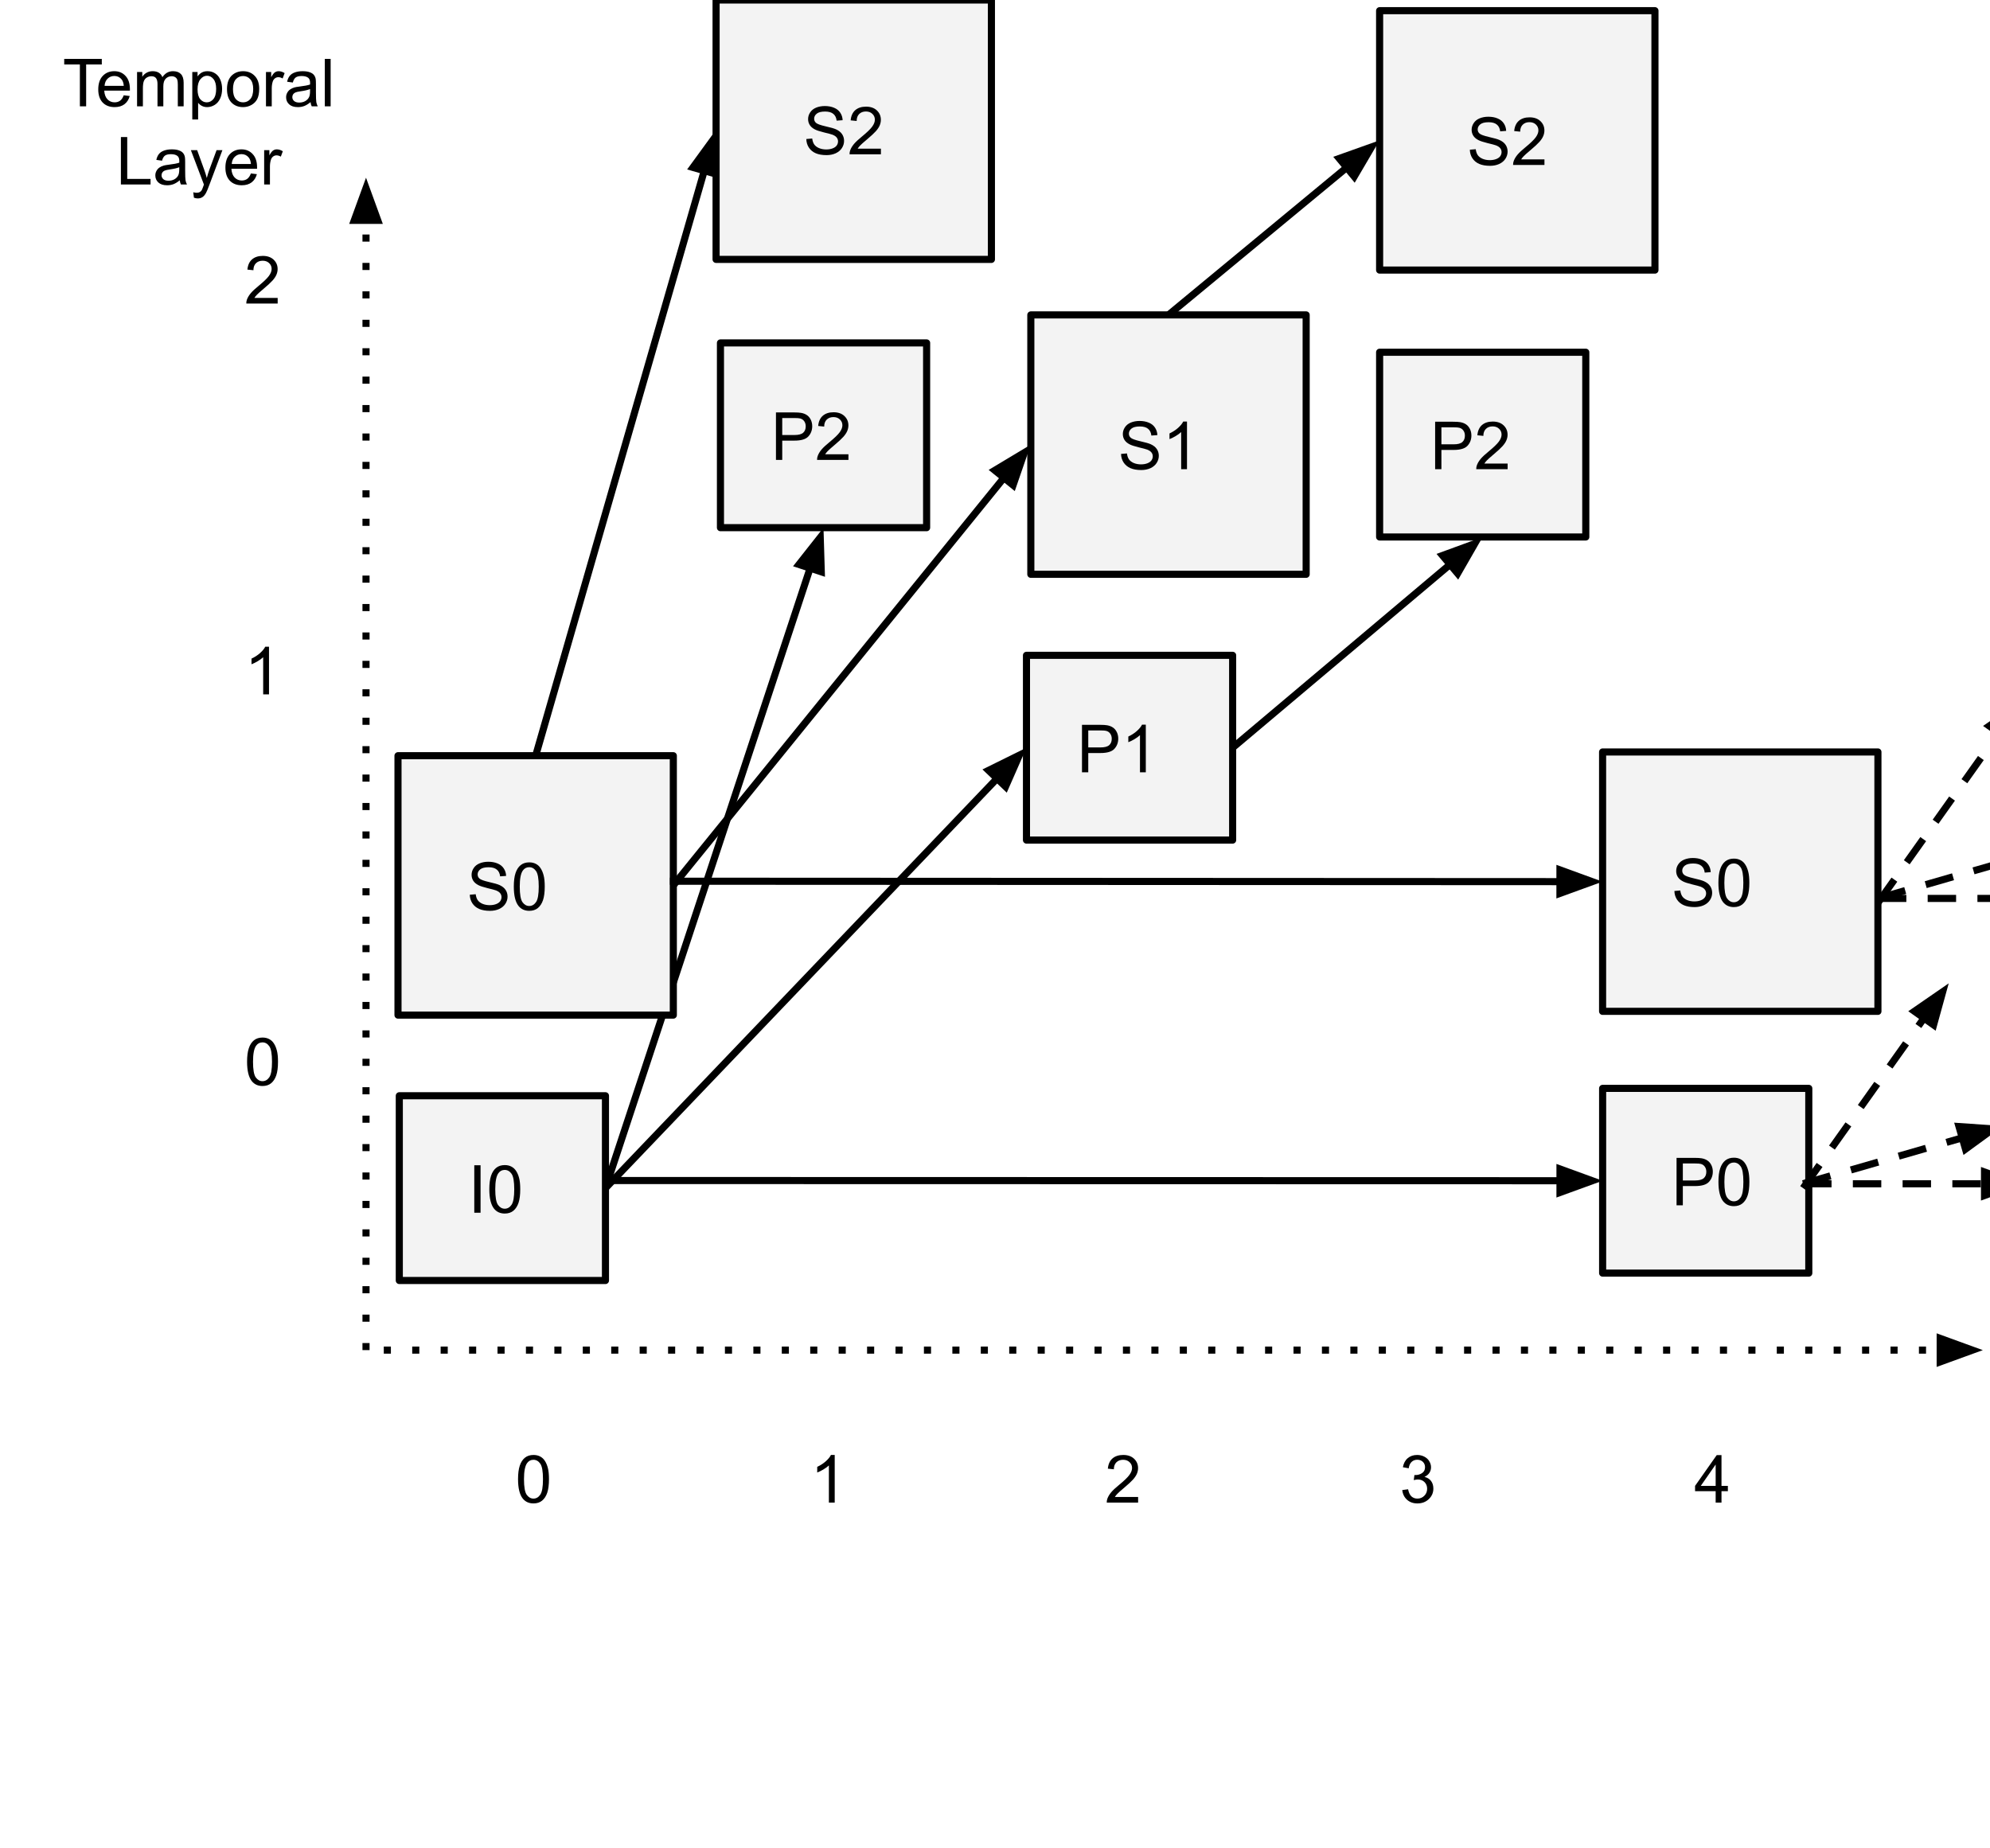
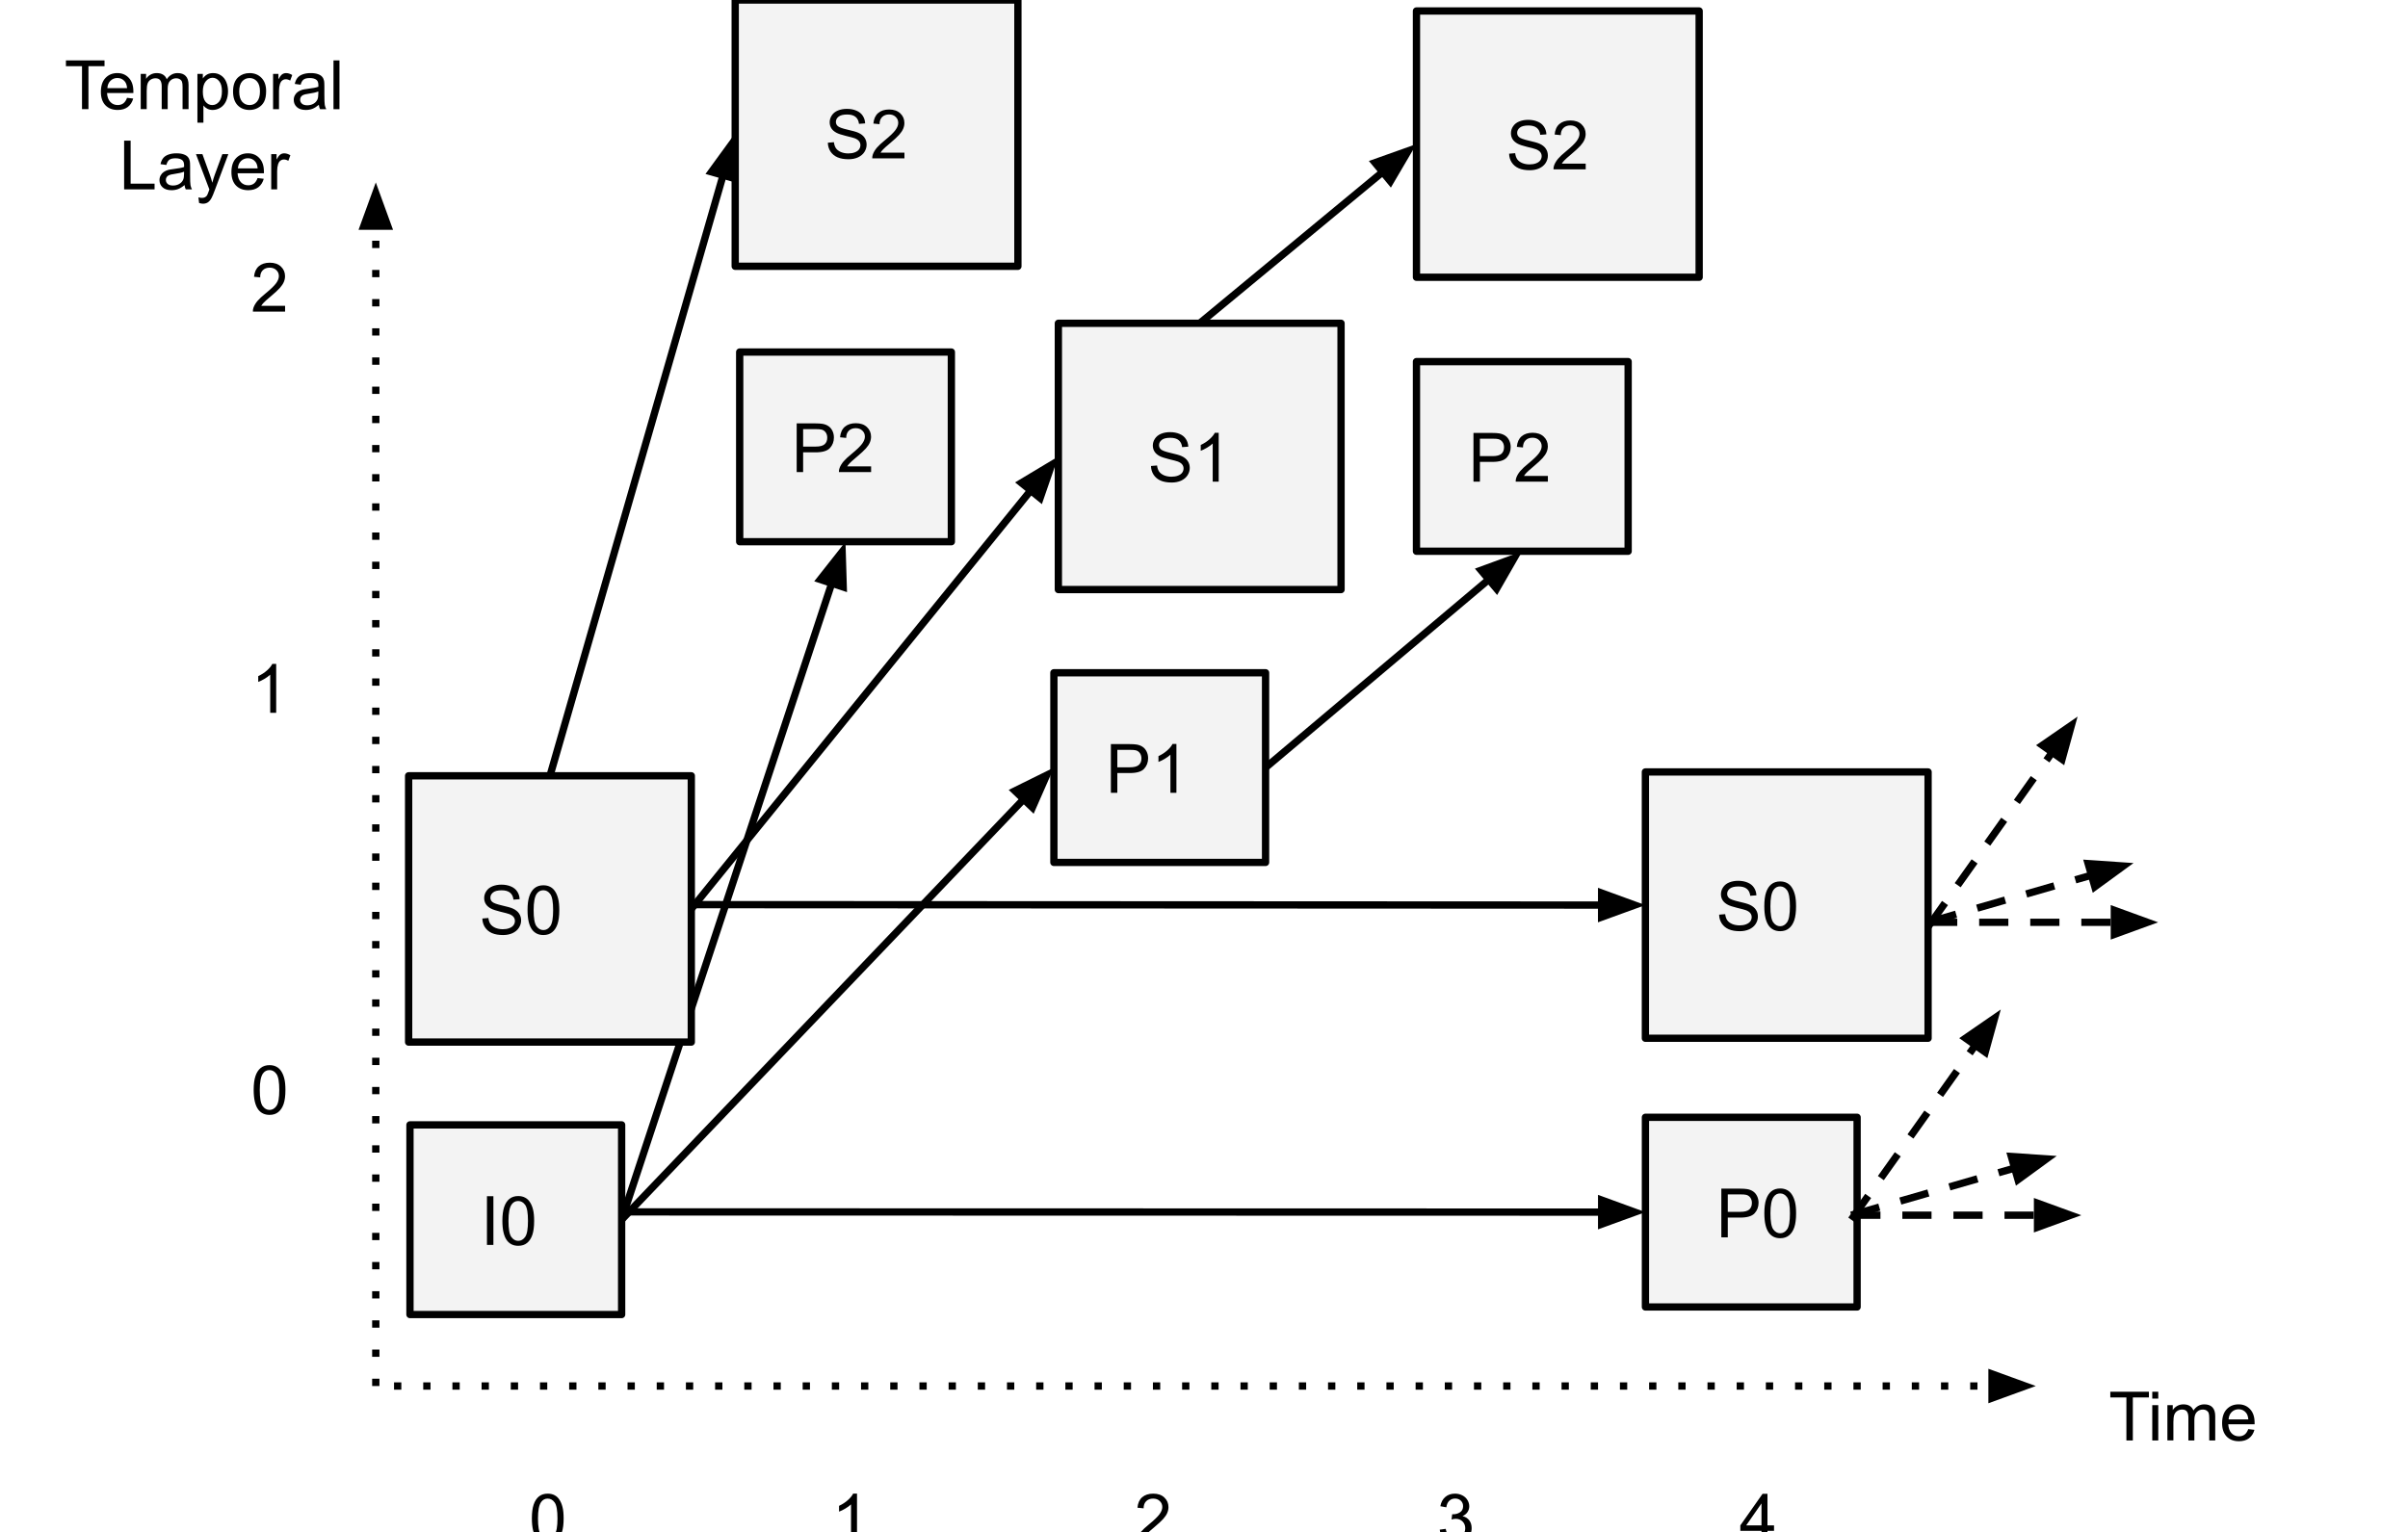
- <svg xmlns="http://www.w3.org/2000/svg" version="1.1" viewBox="0.0 0.0 560.0 520.0" fill="none" stroke="none" stroke-linecap="square" stroke-miterlimit="10">
+ <svg xmlns="http://www.w3.org/2000/svg" version="1.1" viewBox="0.0 0.0 660.0 420.0" fill="none" stroke="none" stroke-linecap="square" stroke-miterlimit="10">
  <clipPath id="p.0">
    <path d="m0 0l960.0 0l0 720.0l-960.0 0l0 -720.0z" clip-rule="nonzero" />
  </clipPath>
  <g clip-path="url(#p.0)">
    <path fill="#000000" fill-opacity="0.0" d="m0 0l960.0 0l0 720.0l-960.0 0z" fill-rule="evenodd" />
    <path fill="#000000" fill-opacity="0.0" d="m103.0 380.0l0 -329.984" fill-rule="evenodd" />
    <path stroke="#000000" stroke-width="2.0" stroke-linejoin="round" stroke-linecap="butt" stroke-dasharray="2.0,6.0" d="m103.0 380.0l0 -317.984" fill-rule="evenodd" />
    <path fill="#000000" stroke="#000000" stroke-width="2.0" stroke-linecap="butt" d="m106.303 62.016l-3.303 -9.076l-3.303 9.076z" fill-rule="evenodd" />
    <path fill="#000000" fill-opacity="0.0" d="m108.0 380.0l449.984 0" fill-rule="evenodd" />
    <path stroke="#000000" stroke-width="2.0" stroke-linejoin="round" stroke-linecap="butt" stroke-dasharray="2.0,6.0" d="m108.0 380.0l437.984 0" fill-rule="evenodd" />
    <path fill="#000000" stroke="#000000" stroke-width="2.0" stroke-linecap="butt" d="m545.984 383.303l9.076 -3.303l-9.076 -3.303z" fill-rule="evenodd" />
    <path fill="#000000" fill-opacity="0.0" d="m-0.003 3.008l112.0 0l0 24.0l-112.0 0z" fill-rule="evenodd" />
    <path fill="#000000" d="m22.477 29.928l0 -11.781l-4.406 0l0 -1.578l10.578 0l0 1.578l-4.406 0l0 11.781l-1.766 0zm12.343 -3.109l1.688 0.203q-0.406 1.484 -1.484 2.312q-1.078 0.812 -2.766 0.812q-2.125 0 -3.375 -1.297q-1.234 -1.312 -1.234 -3.672q0 -2.453 1.25 -3.797q1.266 -1.344 3.266 -1.344q1.938 0 3.156 1.328q1.234 1.312 1.234 3.703q0 0.156 0 0.438l-7.219 0q0.094 1.594 0.906 2.453q0.812 0.844 2.016 0.844q0.906 0 1.547 -0.469q0.641 -0.484 1.016 -1.516zm-5.391 -2.656l5.406 0q-0.109 -1.219 -0.625 -1.828q-0.781 -0.953 -2.031 -0.953q-1.125 0 -1.906 0.766q-0.766 0.75 -0.844 2.016zm9.141 5.766l0 -9.672l1.469 0l0 1.359q0.453 -0.719 1.203 -1.141q0.766 -0.438 1.719 -0.438q1.078 0 1.766 0.453q0.688 0.438 0.969 1.234q1.156 -1.688 2.984 -1.688q1.453 0 2.219 0.797q0.781 0.797 0.781 2.453l0 6.641l-1.641 0l0 -6.094q0 -0.984 -0.156 -1.406q-0.156 -0.438 -0.578 -0.703q-0.422 -0.266 -0.984 -0.266q-1.016 0 -1.688 0.688q-0.672 0.672 -0.672 2.156l0 5.625l-1.641 0l0 -6.281q0 -1.094 -0.406 -1.641q-0.406 -0.547 -1.312 -0.547q-0.688 0 -1.281 0.359q-0.594 0.359 -0.859 1.062q-0.25 0.703 -0.25 2.031l0 5.016l-1.641 0zm15.541 3.703l0 -13.375l1.484 0l0 1.25q0.531 -0.734 1.188 -1.094q0.672 -0.375 1.625 -0.375q1.234 0 2.172 0.641q0.953 0.625 1.438 1.797q0.484 1.156 0.484 2.547q0 1.484 -0.531 2.672q-0.531 1.188 -1.547 1.828q-1.016 0.625 -2.141 0.625q-0.812 0 -1.469 -0.344q-0.656 -0.344 -1.062 -0.875l0 4.703l-1.641 0zm1.484 -8.484q0 1.859 0.75 2.766q0.766 0.891 1.828 0.891q1.094 0 1.875 -0.922q0.781 -0.938 0.781 -2.875q0 -1.844 -0.766 -2.766q-0.75 -0.922 -1.812 -0.922q-1.047 0 -1.859 0.984q-0.797 0.969 -0.797 2.844zm8.282 -0.062q0 -2.688 1.484 -3.969q1.25 -1.078 3.047 -1.078q2.0 0 3.266 1.312q1.266 1.297 1.266 3.609q0 1.859 -0.562 2.938q-0.562 1.062 -1.641 1.656q-1.062 0.594 -2.328 0.594q-2.031 0 -3.281 -1.297q-1.25 -1.312 -1.25 -3.766zm1.688 0q0 1.859 0.797 2.797q0.812 0.922 2.047 0.922q1.219 0 2.031 -0.922q0.812 -0.938 0.812 -2.844q0 -1.797 -0.812 -2.719q-0.812 -0.922 -2.031 -0.922q-1.234 0 -2.047 0.922q-0.797 0.906 -0.797 2.766zm9.282 4.844l0 -9.672l1.469 0l0 1.469q0.562 -1.031 1.031 -1.359q0.484 -0.328 1.062 -0.328q0.828 0 1.688 0.531l-0.562 1.516q-0.609 -0.359 -1.203 -0.359q-0.547 0 -0.969 0.328q-0.422 0.328 -0.609 0.891q-0.281 0.875 -0.281 1.922l0 5.062l-1.625 0zm12.541 -1.188q-0.922 0.766 -1.766 1.094q-0.828 0.312 -1.797 0.312q-1.594 0 -2.453 -0.781q-0.859 -0.781 -0.859 -1.984q0 -0.719 0.328 -1.297q0.328 -0.594 0.844 -0.938q0.531 -0.359 1.188 -0.547q0.469 -0.125 1.453 -0.25q1.984 -0.234 2.922 -0.562q0.016 -0.344 0.016 -0.422q0 -1.0 -0.469 -1.422q-0.625 -0.547 -1.875 -0.547q-1.156 0 -1.703 0.406q-0.547 0.406 -0.812 1.422l-1.609 -0.219q0.219 -1.016 0.719 -1.641q0.5 -0.641 1.453 -0.984q0.953 -0.344 2.188 -0.344q1.25 0 2.016 0.297q0.781 0.281 1.141 0.734q0.375 0.438 0.516 1.109q0.078 0.422 0.078 1.516l0 2.188q0 2.281 0.109 2.891q0.109 0.594 0.406 1.156l-1.703 0q-0.266 -0.516 -0.328 -1.188zm-0.141 -3.672q-0.891 0.375 -2.672 0.625q-1.016 0.141 -1.438 0.328q-0.422 0.188 -0.656 0.531q-0.219 0.344 -0.219 0.781q0 0.656 0.5 1.094q0.5 0.438 1.453 0.438q0.938 0 1.672 -0.406q0.75 -0.422 1.094 -1.141q0.266 -0.562 0.266 -1.641l0 -0.609zm4.157 4.859l0 -13.359l1.641 0l0 13.359l-1.641 0z" fill-rule="nonzero" />
    <path fill="#000000" d="m34.023 51.928l0 -13.359l1.781 0l0 11.781l6.562 0l0 1.578l-8.344 0zm16.563 -1.188q-0.922 0.766 -1.766 1.094q-0.828 0.312 -1.797 0.312q-1.594 0 -2.453 -0.781q-0.859 -0.781 -0.859 -1.984q0 -0.719 0.328 -1.297q0.328 -0.594 0.844 -0.938q0.531 -0.359 1.188 -0.547q0.469 -0.125 1.453 -0.25q1.984 -0.234 2.922 -0.562q0.016 -0.344 0.016 -0.422q0 -1.0 -0.469 -1.422q-0.625 -0.547 -1.875 -0.547q-1.156 0 -1.703 0.406q-0.547 0.406 -0.812 1.422l-1.609 -0.219q0.219 -1.016 0.719 -1.641q0.5 -0.641 1.453 -0.984q0.953 -0.344 2.188 -0.344q1.25 0 2.016 0.297q0.781 0.281 1.141 0.734q0.375 0.438 0.516 1.109q0.078 0.422 0.078 1.516l0 2.188q0 2.281 0.109 2.891q0.109 0.594 0.406 1.156l-1.703 0q-0.266 -0.516 -0.328 -1.188zm-0.141 -3.672q-0.891 0.375 -2.672 0.625q-1.016 0.141 -1.438 0.328q-0.422 0.188 -0.656 0.531q-0.219 0.344 -0.219 0.781q0 0.656 0.5 1.094q0.5 0.438 1.453 0.438q0.938 0 1.672 -0.406q0.75 -0.422 1.094 -1.141q0.266 -0.562 0.266 -1.641l0 -0.609zm4.126 8.578l-0.188 -1.531q0.547 0.141 0.938 0.141q0.547 0 0.875 -0.188q0.328 -0.172 0.547 -0.5q0.156 -0.25 0.5 -1.219q0.047 -0.141 0.141 -0.406l-3.672 -9.688l1.766 0l2.016 5.594q0.391 1.078 0.703 2.25q0.281 -1.125 0.672 -2.203l2.078 -5.641l1.641 0l-3.688 9.828q-0.594 1.609 -0.922 2.203q-0.438 0.812 -1.0 1.188q-0.562 0.375 -1.344 0.375q-0.484 0 -1.062 -0.203zm16.031 -6.828l1.688 0.203q-0.406 1.484 -1.484 2.312q-1.078 0.812 -2.766 0.812q-2.125 0 -3.375 -1.297q-1.234 -1.312 -1.234 -3.672q0 -2.453 1.25 -3.797q1.266 -1.344 3.266 -1.344q1.938 0 3.156 1.328q1.234 1.312 1.234 3.703q0 0.156 0 0.438l-7.219 0q0.094 1.594 0.906 2.453q0.812 0.844 2.016 0.844q0.906 0 1.547 -0.469q0.641 -0.484 1.016 -1.516zm-5.391 -2.656l5.406 0q-0.109 -1.219 -0.625 -1.828q-0.781 -0.953 -2.031 -0.953q-1.125 0 -1.906 0.766q-0.766 0.75 -0.844 2.016zm9.126 5.766l0 -9.672l1.469 0l0 1.469q0.562 -1.031 1.031 -1.359q0.484 -0.328 1.062 -0.328q0.828 0 1.688 0.531l-0.562 1.516q-0.609 -0.359 -1.203 -0.359q-0.547 0 -0.969 0.328q-0.422 0.328 -0.609 0.891q-0.281 0.875 -0.281 1.922l0 5.062l-1.625 0z" fill-rule="nonzero" />
    <path fill="#000000" fill-opacity="0.0" d="m136.0 395.992l697.984 0l0 85.984l-697.984 0z" fill-rule="evenodd" />
    <path fill="#000000" d="m145.781 416.318q0 -2.359 0.484 -3.797q0.484 -1.453 1.438 -2.234q0.969 -0.781 2.422 -0.781q1.078 0 1.891 0.438q0.812 0.422 1.328 1.25q0.531 0.812 0.828 1.984q0.312 1.156 0.312 3.141q0 2.359 -0.484 3.812q-0.484 1.438 -1.453 2.234q-0.953 0.781 -2.422 0.781q-1.922 0 -3.031 -1.391q-1.312 -1.672 -1.312 -5.438zm1.672 0q0 3.297 0.766 4.391q0.781 1.078 1.906 1.078q1.141 0 1.906 -1.094q0.766 -1.094 0.766 -4.375q0 -3.297 -0.766 -4.375q-0.766 -1.078 -1.922 -1.078q-1.125 0 -1.797 0.953q-0.859 1.219 -0.859 4.5zm87.442 6.594l-1.641 0l0 -10.453q-0.594 0.562 -1.562 1.141q-0.953 0.562 -1.719 0.844l0 -1.594q1.375 -0.641 2.406 -1.562q1.031 -0.922 1.453 -1.781l1.062 0l0 13.406zm85.379 -1.578l0 1.578l-8.828 0q-0.016 -0.594 0.188 -1.141q0.344 -0.906 1.078 -1.781q0.75 -0.875 2.156 -2.016q2.172 -1.781 2.938 -2.828q0.766 -1.047 0.766 -1.969q0 -0.984 -0.703 -1.641q-0.688 -0.672 -1.812 -0.672q-1.188 0 -1.906 0.719q-0.703 0.703 -0.703 1.953l-1.688 -0.172q0.172 -1.891 1.297 -2.875q1.141 -0.984 3.031 -0.984q1.922 0 3.047 1.062q1.125 1.062 1.125 2.641q0 0.797 -0.328 1.578q-0.328 0.781 -1.094 1.641q-0.75 0.844 -2.531 2.344q-1.469 1.234 -1.891 1.688q-0.422 0.438 -0.688 0.875l6.547 0zm74.333 -1.953l1.641 -0.219q0.281 1.406 0.953 2.016q0.688 0.609 1.656 0.609q1.156 0 1.953 -0.797q0.797 -0.797 0.797 -1.984q0 -1.125 -0.734 -1.859q-0.734 -0.734 -1.875 -0.734q-0.469 0 -1.156 0.172l0.188 -1.438q0.156 0.016 0.266 0.016q1.047 0 1.875 -0.547q0.844 -0.547 0.844 -1.672q0 -0.906 -0.609 -1.5q-0.609 -0.594 -1.578 -0.594q-0.953 0 -1.594 0.609q-0.641 0.594 -0.812 1.797l-1.641 -0.297q0.297 -1.641 1.359 -2.547q1.062 -0.906 2.656 -0.906q1.094 0 2.0 0.469q0.922 0.469 1.406 1.281q0.5 0.812 0.5 1.719q0 0.859 -0.469 1.578q-0.469 0.703 -1.375 1.125q1.188 0.281 1.844 1.141q0.656 0.859 0.656 2.156q0 1.734 -1.281 2.953q-1.266 1.219 -3.219 1.219q-1.766 0 -2.922 -1.047q-1.156 -1.047 -1.328 -2.719zm88.192 3.531l0 -3.203l-5.797 0l0 -1.5l6.094 -8.656l1.344 0l0 8.656l1.797 0l0 1.5l-1.797 0l0 3.203l-1.641 0zm0 -4.703l0 -6.016l-4.188 6.016l4.188 0z" fill-rule="nonzero" />
    <path fill="#000000" fill-opacity="0.0" d="m59.748 36.509l201.008 0l0 24.0l-201.008 0z" fill-rule="evenodd" />
    <path fill="#000000" d="m78.139 83.851l0 1.578l-8.828 0q-0.016 -0.594 0.188 -1.141q0.344 -0.906 1.078 -1.781q0.75 -0.875 2.156 -2.016q2.172 -1.781 2.938 -2.828q0.766 -1.047 0.766 -1.969q0 -0.984 -0.703 -1.641q-0.688 -0.672 -1.812 -0.672q-1.188 0 -1.906 0.719q-0.703 0.703 -0.703 1.953l-1.688 -0.172q0.172 -1.891 1.297 -2.875q1.141 -0.984 3.031 -0.984q1.922 0 3.047 1.062q1.125 1.062 1.125 2.641q0 0.797 -0.328 1.578q-0.328 0.781 -1.094 1.641q-0.75 0.844 -2.531 2.344q-1.469 1.234 -1.891 1.688q-0.422 0.438 -0.688 0.875l6.547 0z" fill-rule="nonzero" />
    <path fill="#000000" d="m75.701 195.429l-1.641 0l0 -10.453q-0.594 0.562 -1.562 1.141q-0.953 0.562 -1.719 0.844l0 -1.594q1.375 -0.641 2.406 -1.562q1.031 -0.922 1.453 -1.781l1.062 0l0 13.406z" fill-rule="nonzero" />
    <path fill="#000000" d="m69.529 298.835q0 -2.359 0.484 -3.797q0.484 -1.453 1.438 -2.234q0.969 -0.781 2.422 -0.781q1.078 0 1.891 0.438q0.812 0.422 1.328 1.25q0.531 0.812 0.828 1.984q0.312 1.156 0.312 3.141q0 2.359 -0.484 3.812q-0.484 1.438 -1.453 2.234q-0.953 0.781 -2.422 0.781q-1.922 0 -3.031 -1.391q-1.312 -1.672 -1.312 -5.438zm1.672 0q0 3.297 0.766 4.391q0.781 1.078 1.906 1.078q1.141 0 1.906 -1.094q0.766 -1.094 0.766 -4.375q0 -3.297 -0.766 -4.375q-0.766 -1.078 -1.922 -1.078q-1.125 0 -1.797 0.953q-0.859 1.219 -0.859 4.5z" fill-rule="nonzero" />
    <path fill="#000000" fill-opacity="0.0" d="m568.971 368.0l112.0 0l0 24.0l-112.0 0z" fill-rule="evenodd" />
    <path fill="#000000" d="m582.815 394.92l0 -11.781l-4.406 0l0 -1.578l10.578 0l0 1.578l-4.406 0l0 11.781l-1.766 0zm7.094 -11.469l0 -1.891l1.641 0l0 1.891l-1.641 0zm0 11.469l0 -9.672l1.641 0l0 9.672l-1.641 0zm4.145 0l0 -9.672l1.469 0l0 1.359q0.453 -0.719 1.203 -1.141q0.766 -0.438 1.719 -0.438q1.078 0 1.766 0.453q0.688 0.438 0.969 1.234q1.156 -1.688 2.984 -1.688q1.453 0 2.219 0.797q0.781 0.797 0.781 2.453l0 6.641l-1.641 0l0 -6.094q0 -0.984 -0.156 -1.406q-0.156 -0.438 -0.578 -0.703q-0.422 -0.266 -0.984 -0.266q-1.016 0 -1.688 0.688q-0.672 0.672 -0.672 2.156l0 5.625l-1.641 0l0 -6.281q0 -1.094 -0.406 -1.641q-0.406 -0.547 -1.312 -0.547q-0.688 0 -1.281 0.359q-0.594 0.359 -0.859 1.062q-0.25 0.703 -0.25 2.031l0 5.016l-1.641 0zm22.166 -3.109l1.688 0.203q-0.406 1.484 -1.484 2.312q-1.078 0.812 -2.766 0.812q-2.125 0 -3.375 -1.297q-1.234 -1.312 -1.234 -3.672q0 -2.453 1.25 -3.797q1.266 -1.344 3.266 -1.344q1.938 0 3.156 1.328q1.234 1.312 1.234 3.703q0 0.156 0 0.438l-7.219 0q0.094 1.594 0.906 2.453q0.812 0.844 2.016 0.844q0.906 0 1.547 -0.469q0.641 -0.484 1.016 -1.516zm-5.391 -2.656l5.406 0q-0.109 -1.219 -0.625 -1.828q-0.781 -0.953 -2.031 -0.953q-1.125 0 -1.906 0.766q-0.766 0.75 -0.844 2.016z" fill-rule="nonzero" />
    <path fill="#f3f3f3" d="m202.74 96.517l58.016 0l0 52.0l-58.016 0z" fill-rule="evenodd" />
    <path stroke="#000000" stroke-width="2.0" stroke-linejoin="round" stroke-linecap="butt" d="m202.74 96.517l58.016 0l0 52.0l-58.016 0z" fill-rule="evenodd" />
    <path fill="#000000" d="m218.361 129.437l0 -13.359l5.047 0q1.328 0 2.031 0.125q0.969 0.172 1.641 0.641q0.672 0.453 1.078 1.281q0.406 0.828 0.406 1.828q0 1.703 -1.094 2.891q-1.078 1.172 -3.922 1.172l-3.422 0l0 5.422l-1.766 0zm1.766 -7.0l3.453 0q1.719 0 2.438 -0.641q0.719 -0.641 0.719 -1.797q0 -0.844 -0.422 -1.438q-0.422 -0.594 -1.125 -0.781q-0.438 -0.125 -1.641 -0.125l-3.422 0l0 4.781zm18.631 5.422l0 1.578l-8.828 0q-0.016 -0.594 0.188 -1.141q0.344 -0.906 1.078 -1.781q0.75 -0.875 2.156 -2.016q2.172 -1.781 2.938 -2.828q0.766 -1.047 0.766 -1.969q0 -0.984 -0.703 -1.641q-0.688 -0.672 -1.812 -0.672q-1.188 0 -1.906 0.719q-0.703 0.703 -0.703 1.953l-1.688 -0.172q0.172 -1.891 1.297 -2.875q1.141 -0.984 3.031 -0.984q1.922 0 3.047 1.062q1.125 1.062 1.125 2.641q0 0.797 -0.328 1.578q-0.328 0.781 -1.094 1.641q-0.75 0.844 -2.531 2.344q-1.469 1.234 -1.891 1.688q-0.422 0.438 -0.688 0.875l6.547 0z" fill-rule="nonzero" />
    <path fill="#f3f3f3" d="m201.512 0l77.48 0l0 73.008l-77.48 0z" fill-rule="evenodd" />
    <path stroke="#000000" stroke-width="2.0" stroke-linejoin="round" stroke-linecap="butt" d="m201.512 0l77.48 0l0 73.008l-77.48 0z" fill-rule="evenodd" />
    <path fill="#000000" d="m226.906 39.127l1.656 -0.141q0.125 1.0 0.547 1.641q0.438 0.641 1.344 1.047q0.922 0.391 2.062 0.391q1.0 0 1.781 -0.297q0.781 -0.297 1.156 -0.812q0.375 -0.531 0.375 -1.156q0 -0.625 -0.375 -1.094q-0.359 -0.469 -1.188 -0.797q-0.547 -0.203 -2.391 -0.641q-1.828 -0.453 -2.562 -0.844q-0.969 -0.5 -1.438 -1.234q-0.469 -0.75 -0.469 -1.672q0 -1.0 0.578 -1.875q0.578 -0.891 1.672 -1.344q1.109 -0.453 2.453 -0.453q1.484 0 2.609 0.484q1.141 0.469 1.75 1.406q0.609 0.922 0.656 2.094l-1.688 0.125q-0.141 -1.266 -0.938 -1.906q-0.781 -0.656 -2.312 -0.656q-1.609 0 -2.344 0.594q-0.734 0.594 -0.734 1.422q0 0.719 0.531 1.172q0.5 0.469 2.656 0.969q2.156 0.484 2.953 0.844q1.172 0.531 1.719 1.359q0.562 0.828 0.562 1.906q0 1.062 -0.609 2.016q-0.609 0.938 -1.75 1.469q-1.141 0.516 -2.578 0.516q-1.812 0 -3.047 -0.531q-1.219 -0.531 -1.922 -1.594q-0.688 -1.062 -0.719 -2.406zm20.99 2.719l0 1.578l-8.828 0q-0.016 -0.594 0.188 -1.141q0.344 -0.906 1.078 -1.781q0.75 -0.875 2.156 -2.016q2.172 -1.781 2.938 -2.828q0.766 -1.047 0.766 -1.969q0 -0.984 -0.703 -1.641q-0.688 -0.672 -1.812 -0.672q-1.188 0 -1.906 0.719q-0.703 0.703 -0.703 1.953l-1.688 -0.172q0.172 -1.891 1.297 -2.875q1.141 -0.984 3.031 -0.984q1.922 0 3.047 1.062q1.125 1.062 1.125 2.641q0 0.797 -0.328 1.578q-0.328 0.781 -1.094 1.641q-0.75 0.844 -2.531 2.344q-1.469 1.234 -1.891 1.688q-0.422 0.438 -0.688 0.875l6.547 0z" fill-rule="nonzero" />
    <path fill="#f3f3f3" d="m288.858 184.446l58.016 0l0 52.0l-58.016 0z" fill-rule="evenodd" />
    <path stroke="#000000" stroke-width="2.0" stroke-linejoin="round" stroke-linecap="butt" d="m288.858 184.446l58.016 0l0 52.0l-58.016 0z" fill-rule="evenodd" />
    <path fill="#000000" d="m304.479 217.366l0 -13.359l5.047 0q1.328 0 2.031 0.125q0.969 0.172 1.641 0.641q0.672 0.453 1.078 1.281q0.406 0.828 0.406 1.828q0 1.703 -1.094 2.891q-1.078 1.172 -3.922 1.172l-3.422 0l0 5.422l-1.766 0zm1.766 -7.0l3.453 0q1.719 0 2.438 -0.641q0.719 -0.641 0.719 -1.797q0 -0.844 -0.422 -1.438q-0.422 -0.594 -1.125 -0.781q-0.438 -0.125 -1.641 -0.125l-3.422 0l0 4.781zm16.194 7.0l-1.641 0l0 -10.453q-0.594 0.562 -1.562 1.141q-0.953 0.562 -1.719 0.844l0 -1.594q1.375 -0.641 2.406 -1.562q1.031 -0.922 1.453 -1.781l1.062 0l0 13.406z" fill-rule="nonzero" />
    <path fill="#000000" fill-opacity="0.0" d="m170.382 334.404l61.354 -185.89" fill-rule="evenodd" />
    <path stroke="#000000" stroke-width="2.0" stroke-linejoin="round" stroke-linecap="butt" d="m170.382 334.404l57.593 -174.494" fill-rule="evenodd" />
    <path fill="#000000" stroke="#000000" stroke-width="2.0" stroke-linecap="butt" d="m231.112 160.945l-0.292 -9.654l-5.982 7.583z" fill-rule="evenodd" />
    <path fill="#000000" fill-opacity="0.0" d="m150.739 212.698l50.772 -176.189" fill-rule="evenodd" />
    <path stroke="#000000" stroke-width="2.0" stroke-linejoin="round" stroke-linecap="butt" d="m150.739 212.698l47.449 -164.658" fill-rule="evenodd" />
    <path fill="#000000" stroke="#000000" stroke-width="2.0" stroke-linecap="butt" d="m201.362 48.955l-0.661 -9.636l-5.687 7.807z" fill-rule="evenodd" />
    <path fill="#000000" fill-opacity="0.0" d="m189.479 249.202l100.598 -124.063" fill-rule="evenodd" />
    <path stroke="#000000" stroke-width="2.0" stroke-linejoin="round" stroke-linecap="butt" d="m189.479 249.202l93.04 -114.742" fill-rule="evenodd" />
    <path fill="#000000" stroke="#000000" stroke-width="2.0" stroke-linecap="butt" d="m285.086 136.541l3.151 -9.13l-8.282 4.969z" fill-rule="evenodd" />
    <path fill="#000000" fill-opacity="0.0" d="m328.822 88.633l59.402 -49.134" fill-rule="evenodd" />
    <path stroke="#000000" stroke-width="2.0" stroke-linejoin="round" stroke-linecap="butt" d="m328.822 88.633l50.155 -41.485" fill-rule="evenodd" />
    <path fill="#000000" stroke="#000000" stroke-width="2.0" stroke-linecap="butt" d="m381.082 49.693l4.888 -8.33l-9.099 3.239z" fill-rule="evenodd" />
    <path fill="#f3f3f3" d="m111.999 212.698l77.48 0l0 73.008l-77.48 0z" fill-rule="evenodd" />
    <path stroke="#000000" stroke-width="2.0" stroke-linejoin="round" stroke-linecap="butt" d="m111.999 212.698l77.48 0l0 73.008l-77.48 0z" fill-rule="evenodd" />
    <path fill="#000000" d="m132.209 251.825l1.656 -0.141q0.125 1.0 0.547 1.641q0.438 0.641 1.344 1.047q0.922 0.391 2.062 0.391q1.0 0 1.781 -0.297q0.781 -0.297 1.156 -0.812q0.375 -0.531 0.375 -1.156q0 -0.625 -0.375 -1.094q-0.359 -0.469 -1.188 -0.797q-0.547 -0.203 -2.391 -0.641q-1.828 -0.453 -2.562 -0.844q-0.969 -0.5 -1.438 -1.234q-0.469 -0.75 -0.469 -1.672q0 -1.0 0.578 -1.875q0.578 -0.891 1.672 -1.344q1.109 -0.453 2.453 -0.453q1.484 0 2.609 0.484q1.141 0.469 1.75 1.406q0.609 0.922 0.656 2.094l-1.688 0.125q-0.141 -1.266 -0.938 -1.906q-0.781 -0.656 -2.312 -0.656q-1.609 0 -2.344 0.594q-0.734 0.594 -0.734 1.422q0 0.719 0.531 1.172q0.5 0.469 2.656 0.969q2.156 0.484 2.953 0.844q1.172 0.531 1.719 1.359q0.562 0.828 0.562 1.906q0 1.062 -0.609 2.016q-0.609 0.938 -1.75 1.469q-1.141 0.516 -2.578 0.516q-1.812 0 -3.047 -0.531q-1.219 -0.531 -1.922 -1.594q-0.688 -1.062 -0.719 -2.406zm12.381 -2.297q0 -2.359 0.484 -3.797q0.484 -1.453 1.438 -2.234q0.969 -0.781 2.422 -0.781q1.078 0 1.891 0.438q0.812 0.422 1.328 1.25q0.531 0.812 0.828 1.984q0.312 1.156 0.312 3.141q0 2.359 -0.484 3.812q-0.484 1.438 -1.453 2.234q-0.953 0.781 -2.422 0.781q-1.922 0 -3.031 -1.391q-1.312 -1.672 -1.312 -5.438zm1.672 0q0 3.297 0.766 4.391q0.781 1.078 1.906 1.078q1.141 0 1.906 -1.094q0.766 -1.094 0.766 -4.375q0 -3.297 -0.766 -4.375q-0.766 -1.078 -1.922 -1.078q-1.125 0 -1.797 0.953q-0.859 1.219 -0.859 4.5z" fill-rule="nonzero" />
    <path fill="#f3f3f3" d="m290.082 88.633l77.48 0l0 73.008l-77.48 0z" fill-rule="evenodd" />
    <path stroke="#000000" stroke-width="2.0" stroke-linejoin="round" stroke-linecap="butt" d="m290.082 88.633l77.48 0l0 73.008l-77.48 0z" fill-rule="evenodd" />
    <path fill="#000000" d="m315.475 127.76l1.656 -0.141q0.125 1 0.547 1.641q0.438 0.641 1.344 1.047q0.922 0.391 2.062 0.391q1.0 0 1.781 -0.297q0.781 -0.297 1.156 -0.812q0.375 -0.531 0.375 -1.156q0 -0.625 -0.375 -1.094q-0.359 -0.469 -1.188 -0.797q-0.547 -0.203 -2.391 -0.641q-1.828 -0.453 -2.562 -0.844q-0.969 -0.5 -1.438 -1.234q-0.469 -0.75 -0.469 -1.672q0 -1.0 0.578 -1.875q0.578 -0.891 1.672 -1.344q1.109 -0.453 2.453 -0.453q1.484 0 2.609 0.484q1.141 0.469 1.75 1.406q0.609 0.922 0.656 2.094l-1.688 0.125q-0.141 -1.266 -0.938 -1.906q-0.781 -0.656 -2.312 -0.656q-1.609 0 -2.344 0.594q-0.734 0.594 -0.734 1.422q0 0.719 0.531 1.172q0.5 0.469 2.656 0.969q2.156 0.484 2.953 0.844q1.172 0.531 1.719 1.359q0.562 0.828 0.562 1.906q0 1.062 -0.609 2.016q-0.609 0.938 -1.75 1.469q-1.141 0.516 -2.578 0.516q-1.812 0 -3.047 -0.531q-1.219 -0.531 -1.922 -1.594q-0.688 -1.062 -0.719 -2.406zm18.553 4.297l-1.641 0l0 -10.453q-0.594 0.562 -1.562 1.141q-0.953 0.562 -1.719 0.844l0 -1.594q1.375 -0.641 2.406 -1.562q1.031 -0.922 1.453 -1.781l1.062 0l0 13.406z" fill-rule="nonzero" />
    <path fill="#f3f3f3" d="m388.235 3.008l77.48 0l0 73.008l-77.48 0z" fill-rule="evenodd" />
    <path stroke="#000000" stroke-width="2.0" stroke-linejoin="round" stroke-linecap="butt" d="m388.235 3.008l77.48 0l0 73.008l-77.48 0z" fill-rule="evenodd" />
    <path fill="#000000" d="m413.629 42.135l1.656 -0.141q0.125 1.0 0.547 1.641q0.438 0.641 1.344 1.047q0.922 0.391 2.062 0.391q1.0 0 1.781 -0.297q0.781 -0.297 1.156 -0.812q0.375 -0.531 0.375 -1.156q0 -0.625 -0.375 -1.094q-0.359 -0.469 -1.188 -0.797q-0.547 -0.203 -2.391 -0.641q-1.828 -0.453 -2.562 -0.844q-0.969 -0.5 -1.438 -1.234q-0.469 -0.75 -0.469 -1.672q0 -1.0 0.578 -1.875q0.578 -0.891 1.672 -1.344q1.109 -0.453 2.453 -0.453q1.484 0 2.609 0.484q1.141 0.469 1.75 1.406q0.609 0.922 0.656 2.094l-1.688 0.125q-0.141 -1.266 -0.938 -1.906q-0.781 -0.656 -2.312 -0.656q-1.609 0 -2.344 0.594q-0.734 0.594 -0.734 1.422q0 0.719 0.531 1.172q0.5 0.469 2.656 0.969q2.156 0.484 2.953 0.844q1.172 0.531 1.719 1.359q0.562 0.828 0.562 1.906q0 1.062 -0.609 2.016q-0.609 0.938 -1.75 1.469q-1.141 0.516 -2.578 0.516q-1.812 0 -3.047 -0.531q-1.219 -0.531 -1.922 -1.594q-0.688 -1.062 -0.719 -2.406zm20.99 2.719l0 1.578l-8.828 0q-0.016 -0.594 0.188 -1.141q0.344 -0.906 1.078 -1.781q0.75 -0.875 2.156 -2.016q2.172 -1.781 2.938 -2.828q0.766 -1.047 0.766 -1.969q0 -0.984 -0.703 -1.641q-0.688 -0.672 -1.812 -0.672q-1.188 0 -1.906 0.719q-0.703 0.703 -0.703 1.953l-1.688 -0.172q0.172 -1.891 1.297 -2.875q1.141 -0.984 3.031 -0.984q1.922 0 3.047 1.062q1.125 1.062 1.125 2.641q0 0.797 -0.328 1.578q-0.328 0.781 -1.094 1.641q-0.75 0.844 -2.531 2.344q-1.469 1.234 -1.891 1.688q-0.422 0.438 -0.688 0.875l6.547 0z" fill-rule="nonzero" />
    <path fill="#f3f3f3" d="m112.366 308.404l58.016 0l0 52.0l-58.016 0z" fill-rule="evenodd" />
    <path stroke="#000000" stroke-width="2.0" stroke-linejoin="round" stroke-linecap="butt" d="m112.366 308.404l58.016 0l0 52.0l-58.016 0z" fill-rule="evenodd" />
    <path fill="#000000" d="m133.467 341.324l0 -13.359l1.766 0l0 13.359l-1.766 0zm4.23 -6.594q0 -2.359 0.484 -3.797q0.484 -1.453 1.438 -2.234q0.969 -0.781 2.422 -0.781q1.078 0 1.891 0.438q0.812 0.422 1.328 1.25q0.531 0.812 0.828 1.984q0.312 1.156 0.312 3.141q0 2.359 -0.484 3.812q-0.484 1.438 -1.453 2.234q-0.953 0.781 -2.422 0.781q-1.922 0 -3.031 -1.391q-1.312 -1.672 -1.312 -5.438zm1.672 0q0 3.297 0.766 4.391q0.781 1.078 1.906 1.078q1.141 0 1.906 -1.094q0.766 -1.094 0.766 -4.375q0 -3.297 -0.766 -4.375q-0.766 -1.078 -1.922 -1.078q-1.125 0 -1.797 0.953q-0.859 1.219 -0.859 4.5z" fill-rule="nonzero" />
    <path fill="#000000" fill-opacity="0.0" d="m170.382 334.404l118.488 -123.969" fill-rule="evenodd" />
    <path stroke="#000000" stroke-width="2.0" stroke-linejoin="round" stroke-linecap="butt" d="m170.382 334.404l110.197 -115.294" fill-rule="evenodd" />
    <path fill="#000000" stroke="#000000" stroke-width="2.0" stroke-linecap="butt" d="m282.967 221.393l3.883 -8.844l-8.659 4.279z" fill-rule="evenodd" />
    <path fill="#f3f3f3" d="m388.236 99.136l58.016 0l0 52l-58.016 0z" fill-rule="evenodd" />
    <path stroke="#000000" stroke-width="2.0" stroke-linejoin="round" stroke-linecap="butt" d="m388.236 99.136l58.016 0l0 52l-58.016 0z" fill-rule="evenodd" />
    <path fill="#000000" d="m403.857 132.056l0 -13.359l5.047 0q1.328 0 2.031 0.125q0.969 0.172 1.641 0.641q0.672 0.453 1.078 1.281q0.406 0.828 0.406 1.828q0 1.703 -1.094 2.891q-1.078 1.172 -3.922 1.172l-3.422 0l0 5.422l-1.766 0zm1.766 -7l3.453 0q1.719 0 2.438 -0.641q0.719 -0.641 0.719 -1.797q0 -0.844 -0.422 -1.438q-0.422 -0.594 -1.125 -0.781q-0.438 -0.125 -1.641 -0.125l-3.422 0l0 4.781zm18.631 5.422l0 1.578l-8.828 0q-0.016 -0.594 0.188 -1.141q0.344 -0.906 1.078 -1.781q0.75 -0.875 2.156 -2.016q2.172 -1.781 2.938 -2.828q0.766 -1.047 0.766 -1.969q0 -0.984 -0.703 -1.641q-0.688 -0.672 -1.812 -0.672q-1.188 0 -1.906 0.719q-0.703 0.703 -0.703 1.953l-1.688 -0.172q0.172 -1.891 1.297 -2.875q1.141 -0.984 3.031 -0.984q1.922 0 3.047 1.062q1.125 1.062 1.125 2.641q0 0.797 -0.328 1.578q-0.328 0.781 -1.094 1.641q-0.75 0.844 -2.531 2.344q-1.469 1.234 -1.891 1.688q-0.422 0.438 -0.688 0.875l6.547 0z" fill-rule="nonzero" />
    <path fill="#000000" fill-opacity="0.0" d="m346.874 210.446l70.362 -59.307" fill-rule="evenodd" />
    <path stroke="#000000" stroke-width="2.0" stroke-linejoin="round" stroke-linecap="butt" d="m346.874 210.446l61.187 -51.573" fill-rule="evenodd" />
    <path fill="#000000" stroke="#000000" stroke-width="2.0" stroke-linecap="butt" d="m410.19 161.399l4.811 -8.375l-9.069 3.324z" fill-rule="evenodd" />
    <path fill="#f3f3f3" d="m450.981 211.643l77.48 0l0 73.008l-77.48 0z" fill-rule="evenodd" />
    <path stroke="#000000" stroke-width="2.0" stroke-linejoin="round" stroke-linecap="butt" d="m450.981 211.643l77.48 0l0 73.008l-77.48 0z" fill-rule="evenodd" />
    <path fill="#000000" d="m471.191 250.77l1.656 -0.141q0.125 1.0 0.547 1.641q0.438 0.641 1.344 1.047q0.922 0.391 2.062 0.391q1.0 0 1.781 -0.297q0.781 -0.297 1.156 -0.812q0.375 -0.531 0.375 -1.156q0 -0.625 -0.375 -1.094q-0.359 -0.469 -1.188 -0.797q-0.547 -0.203 -2.391 -0.641q-1.828 -0.453 -2.562 -0.844q-0.969 -0.5 -1.438 -1.234q-0.469 -0.75 -0.469 -1.672q0 -1.0 0.578 -1.875q0.578 -0.891 1.672 -1.344q1.109 -0.453 2.453 -0.453q1.484 0 2.609 0.484q1.141 0.469 1.75 1.406q0.609 0.922 0.656 2.094l-1.688 0.125q-0.141 -1.266 -0.938 -1.906q-0.781 -0.656 -2.312 -0.656q-1.609 0 -2.344 0.594q-0.734 0.594 -0.734 1.422q0 0.719 0.531 1.172q0.5 0.469 2.656 0.969q2.156 0.484 2.953 0.844q1.172 0.531 1.719 1.359q0.562 0.828 0.562 1.906q0 1.062 -0.609 2.016q-0.609 0.938 -1.75 1.469q-1.141 0.516 -2.578 0.516q-1.812 0 -3.047 -0.531q-1.219 -0.531 -1.922 -1.594q-0.688 -1.062 -0.719 -2.406zm12.381 -2.297q0 -2.359 0.484 -3.797q0.484 -1.453 1.438 -2.234q0.969 -0.781 2.422 -0.781q1.078 0 1.891 0.438q0.812 0.422 1.328 1.25q0.531 0.812 0.828 1.984q0.312 1.156 0.312 3.141q0 2.359 -0.484 3.812q-0.484 1.438 -1.453 2.234q-0.953 0.781 -2.422 0.781q-1.922 0 -3.031 -1.391q-1.312 -1.672 -1.312 -5.438zm1.672 0q0 3.297 0.766 4.391q0.781 1.078 1.906 1.078q1.141 0 1.906 -1.094q0.766 -1.094 0.766 -4.375q0 -3.297 -0.766 -4.375q-0.766 -1.078 -1.922 -1.078q-1.125 0 -1.797 0.953q-0.859 1.219 -0.859 4.5z" fill-rule="nonzero" />
    <path fill="#000000" fill-opacity="0.0" d="m188.524 248.021l262.457 0.126" fill-rule="evenodd" />
    <path stroke="#000000" stroke-width="2.0" stroke-linejoin="round" stroke-linecap="butt" d="m188.524 248.021l250.457 0.12" fill-rule="evenodd" />
    <path fill="#000000" stroke="#000000" stroke-width="2.0" stroke-linecap="butt" d="m438.979 251.445l9.078 -3.299l-9.075 -3.308z" fill-rule="evenodd" />
    <path fill="#f3f3f3" d="m450.991 306.325l58.016 0l0 52.0l-58.016 0z" fill-rule="evenodd" />
    <path stroke="#000000" stroke-width="2.0" stroke-linejoin="round" stroke-linecap="butt" d="m450.991 306.325l58.016 0l0 52.0l-58.016 0z" fill-rule="evenodd" />
    <path fill="#000000" d="m471.795 339.245l0 -13.359l5.047 0q1.328 0 2.031 0.125q0.969 0.172 1.641 0.641q0.672 0.453 1.078 1.281q0.406 0.828 0.406 1.828q0 1.703 -1.094 2.891q-1.078 1.172 -3.922 1.172l-3.422 0l0 5.422l-1.766 0zm1.766 -7.0l3.453 0q1.719 0 2.438 -0.641q0.719 -0.641 0.719 -1.797q0 -0.844 -0.422 -1.438q-0.422 -0.594 -1.125 -0.781q-0.438 -0.125 -1.641 -0.125l-3.422 0l0 4.781zm10.022 0.406q0 -2.359 0.484 -3.797q0.484 -1.453 1.438 -2.234q0.969 -0.781 2.422 -0.781q1.078 0 1.891 0.438q0.812 0.422 1.328 1.25q0.531 0.812 0.828 1.984q0.312 1.156 0.312 3.141q0 2.359 -0.484 3.812q-0.484 1.438 -1.453 2.234q-0.953 0.781 -2.422 0.781q-1.922 0 -3.031 -1.391q-1.312 -1.672 -1.312 -5.438zm1.672 0q0 3.297 0.766 4.391q0.781 1.078 1.906 1.078q1.141 0 1.906 -1.094q0.766 -1.094 0.766 -4.375q0 -3.297 -0.766 -4.375q-0.766 -1.078 -1.922 -1.078q-1.125 0 -1.797 0.953q-0.859 1.219 -0.859 4.5z" fill-rule="nonzero" />
    <path fill="#000000" fill-opacity="0.0" d="m170.392 332.262l280.598 0.063" fill-rule="evenodd" />
    <path stroke="#000000" stroke-width="2.0" stroke-linejoin="round" stroke-linecap="butt" d="m170.392 332.262l268.598 0.06" fill-rule="evenodd" />
    <path fill="#000000" stroke="#000000" stroke-width="2.0" stroke-linecap="butt" d="m438.99 335.626l9.077 -3.301l-9.075 -3.306z" fill-rule="evenodd" />
    <path fill="#000000" fill-opacity="0.0" d="m507.406 334.404l40.976 -57.638" fill-rule="evenodd" />
    <path stroke="#000000" stroke-width="2.0" stroke-linejoin="round" stroke-linecap="butt" stroke-dasharray="8.0,6.0" d="m507.406 334.404l34.023 -47.857" fill-rule="evenodd" />
    <path fill="#000000" stroke="#000000" stroke-width="2.0" stroke-linecap="butt" d="m544.122 288.461l2.567 -9.311l-7.951 5.483z" fill-rule="evenodd" />
    <path fill="#000000" fill-opacity="0.0" d="m507.406 333.173l56.315 -16.252" fill-rule="evenodd" />
    <path stroke="#000000" stroke-width="2.0" stroke-linejoin="round" stroke-linecap="butt" stroke-dasharray="8.0,6.0" d="m507.406 333.173l44.785 -12.925" fill-rule="evenodd" />
    <path fill="#000000" stroke="#000000" stroke-width="2.0" stroke-linecap="butt" d="m553.107 323.423l7.804 -5.691l-9.636 -0.657z" fill-rule="evenodd" />
    <path fill="#000000" fill-opacity="0.0" d="m507.406 333.173l63.055 0" fill-rule="evenodd" />
    <path stroke="#000000" stroke-width="2.0" stroke-linejoin="round" stroke-linecap="butt" stroke-dasharray="8.0,6.0" d="m507.406 333.173l51.055 0" fill-rule="evenodd" />
    <path fill="#000000" stroke="#000000" stroke-width="2.0" stroke-linecap="butt" d="m558.461 336.477l9.076 -3.303l-9.076 -3.303z" fill-rule="evenodd" />
    <path fill="#000000" fill-opacity="0.0" d="m528.461 254.102l40.976 -57.638" fill-rule="evenodd" />
    <path stroke="#000000" stroke-width="2.0" stroke-linejoin="round" stroke-linecap="butt" stroke-dasharray="8.0,6.0" d="m528.461 254.102l34.023 -47.857" fill-rule="evenodd" />
    <path fill="#000000" stroke="#000000" stroke-width="2.0" stroke-linecap="butt" d="m565.177 208.159l2.567 -9.311l-7.951 5.483z" fill-rule="evenodd" />
    <path fill="#000000" fill-opacity="0.0" d="m528.461 252.871l56.315 -16.252" fill-rule="evenodd" />
    <path stroke="#000000" stroke-width="2.0" stroke-linejoin="round" stroke-linecap="butt" stroke-dasharray="8.0,6.0" d="m528.461 252.871l44.785 -12.925" fill-rule="evenodd" />
    <path fill="#000000" stroke="#000000" stroke-width="2.0" stroke-linecap="butt" d="m574.163 243.121l7.804 -5.691l-9.636 -0.657z" fill-rule="evenodd" />
    <path fill="#000000" fill-opacity="0.0" d="m528.461 252.871l63.055 0" fill-rule="evenodd" />
    <path stroke="#000000" stroke-width="2.0" stroke-linejoin="round" stroke-linecap="butt" stroke-dasharray="8.0,6.0" d="m528.461 252.871l51.055 0" fill-rule="evenodd" />
    <path fill="#000000" stroke="#000000" stroke-width="2.0" stroke-linecap="butt" d="m579.516 256.175l9.076 -3.303l-9.076 -3.303z" fill-rule="evenodd" />
  </g>
</svg>
